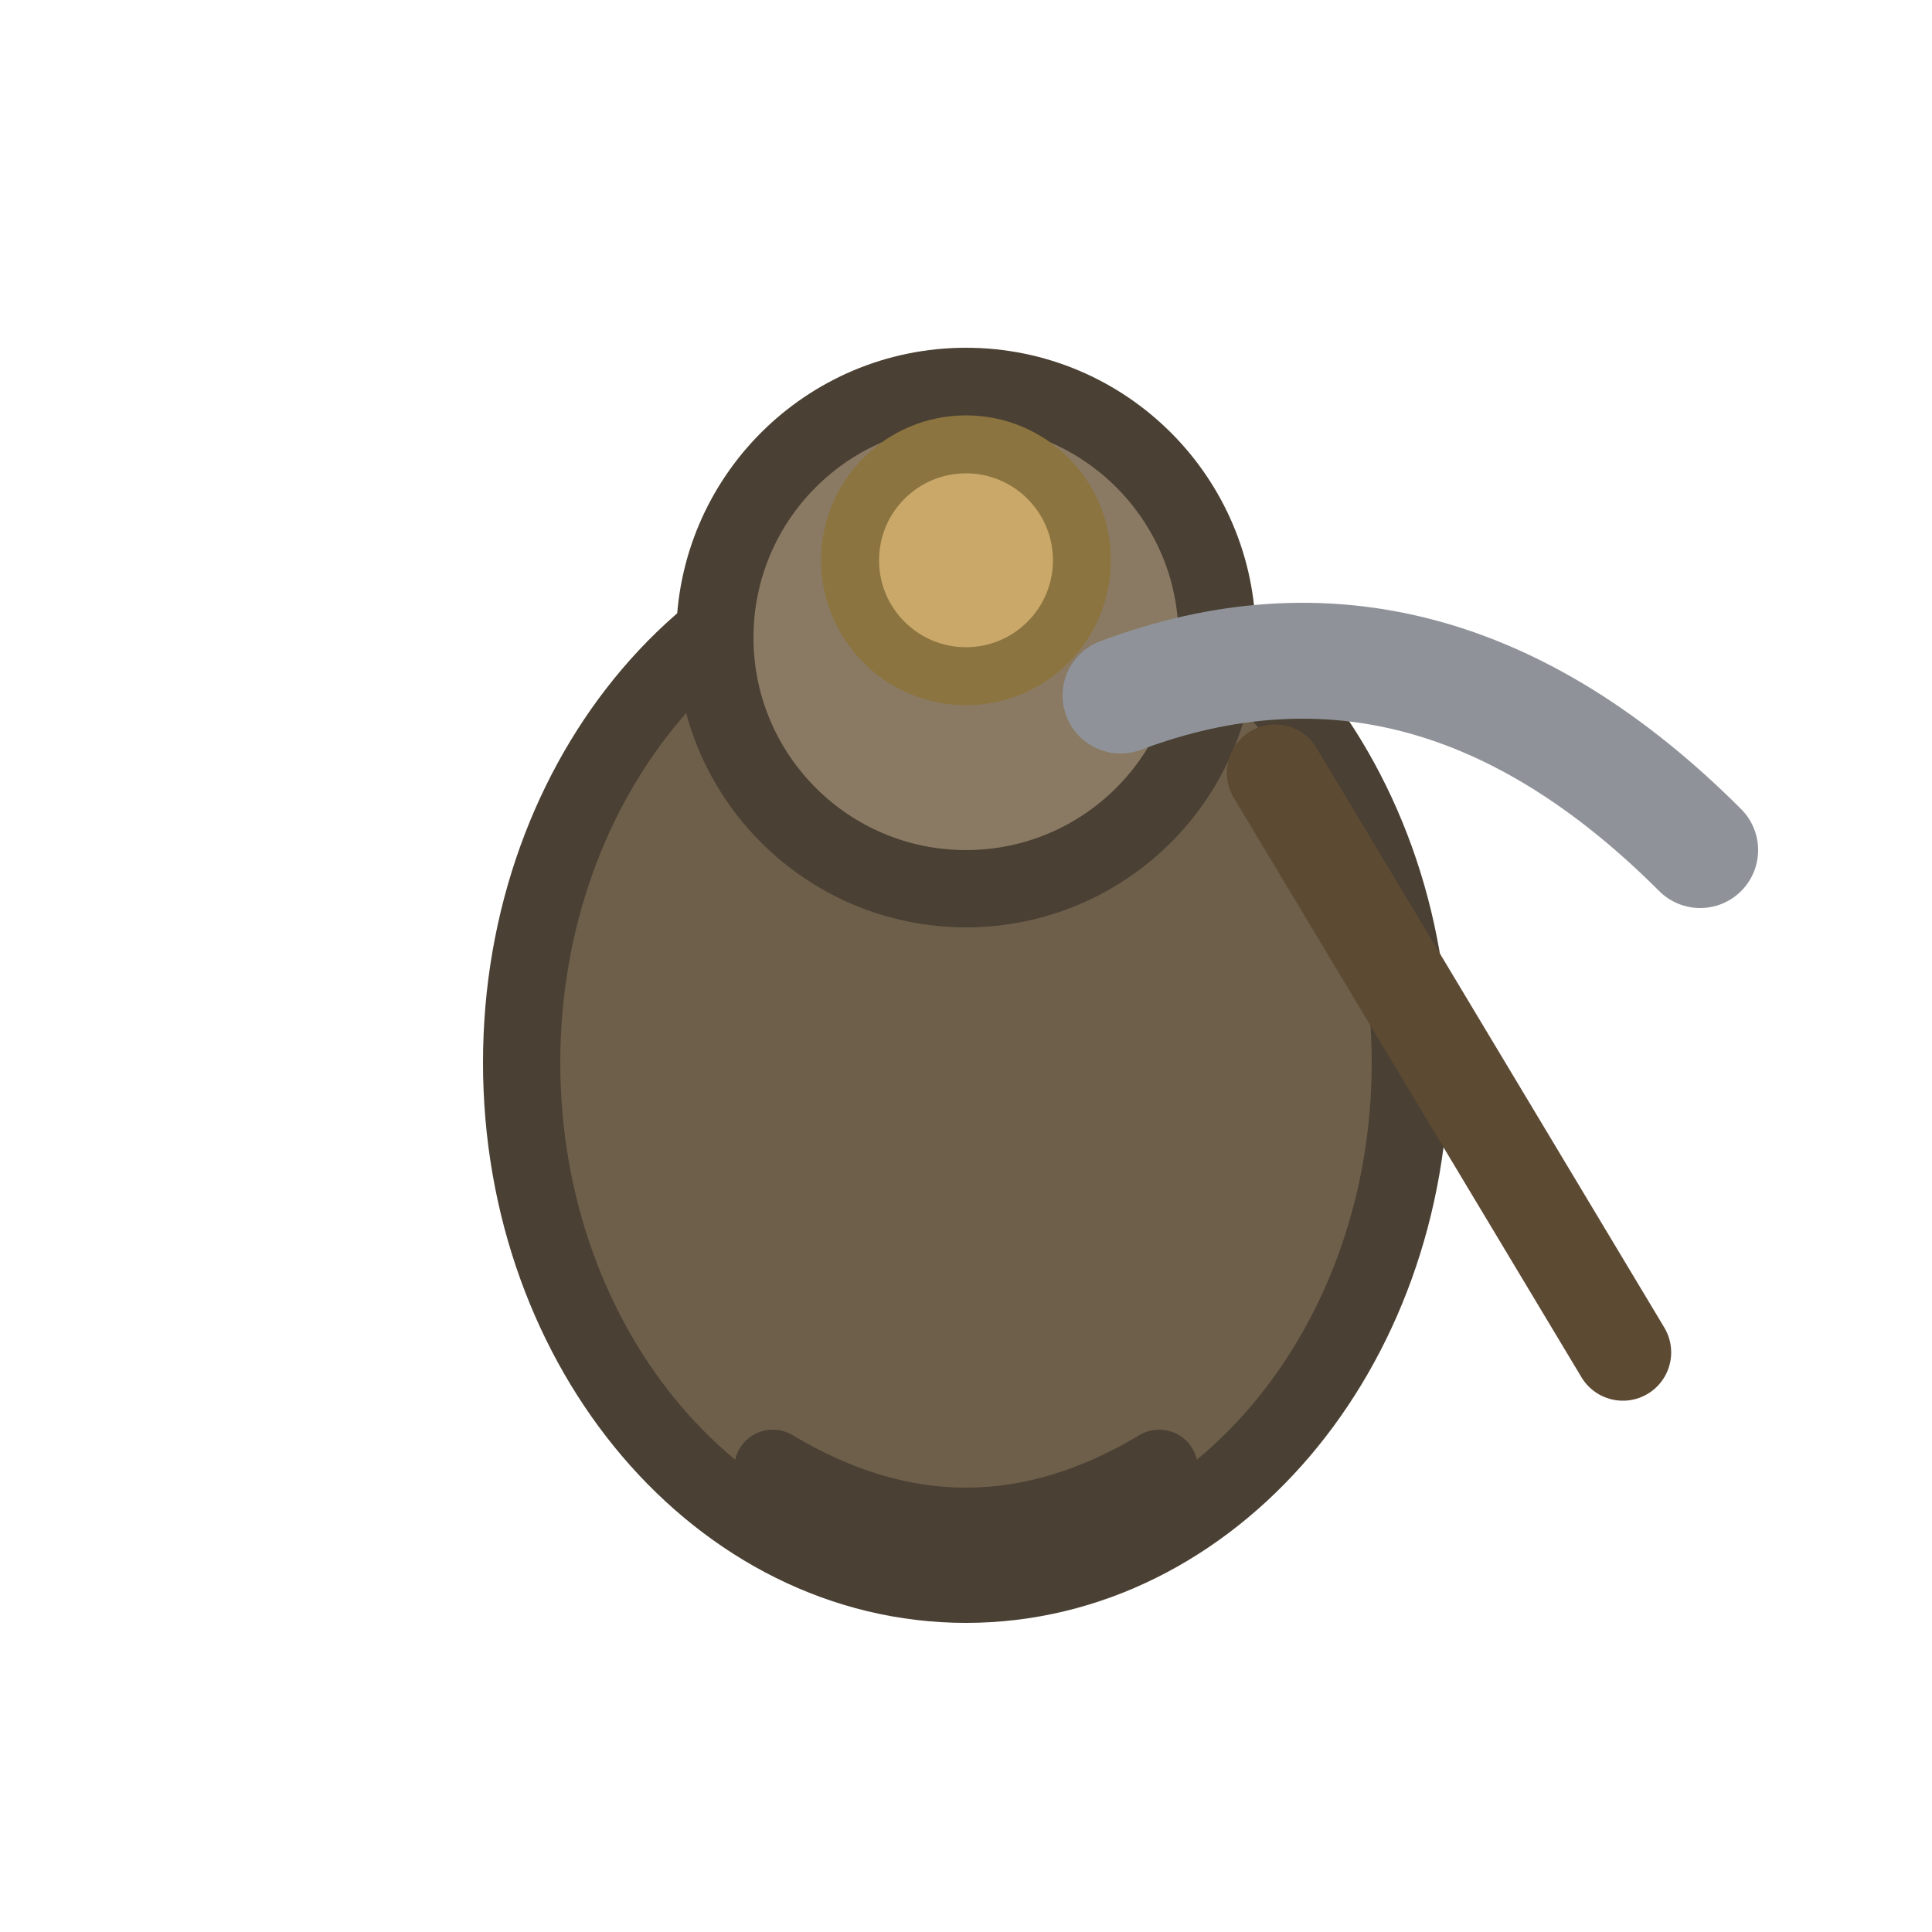
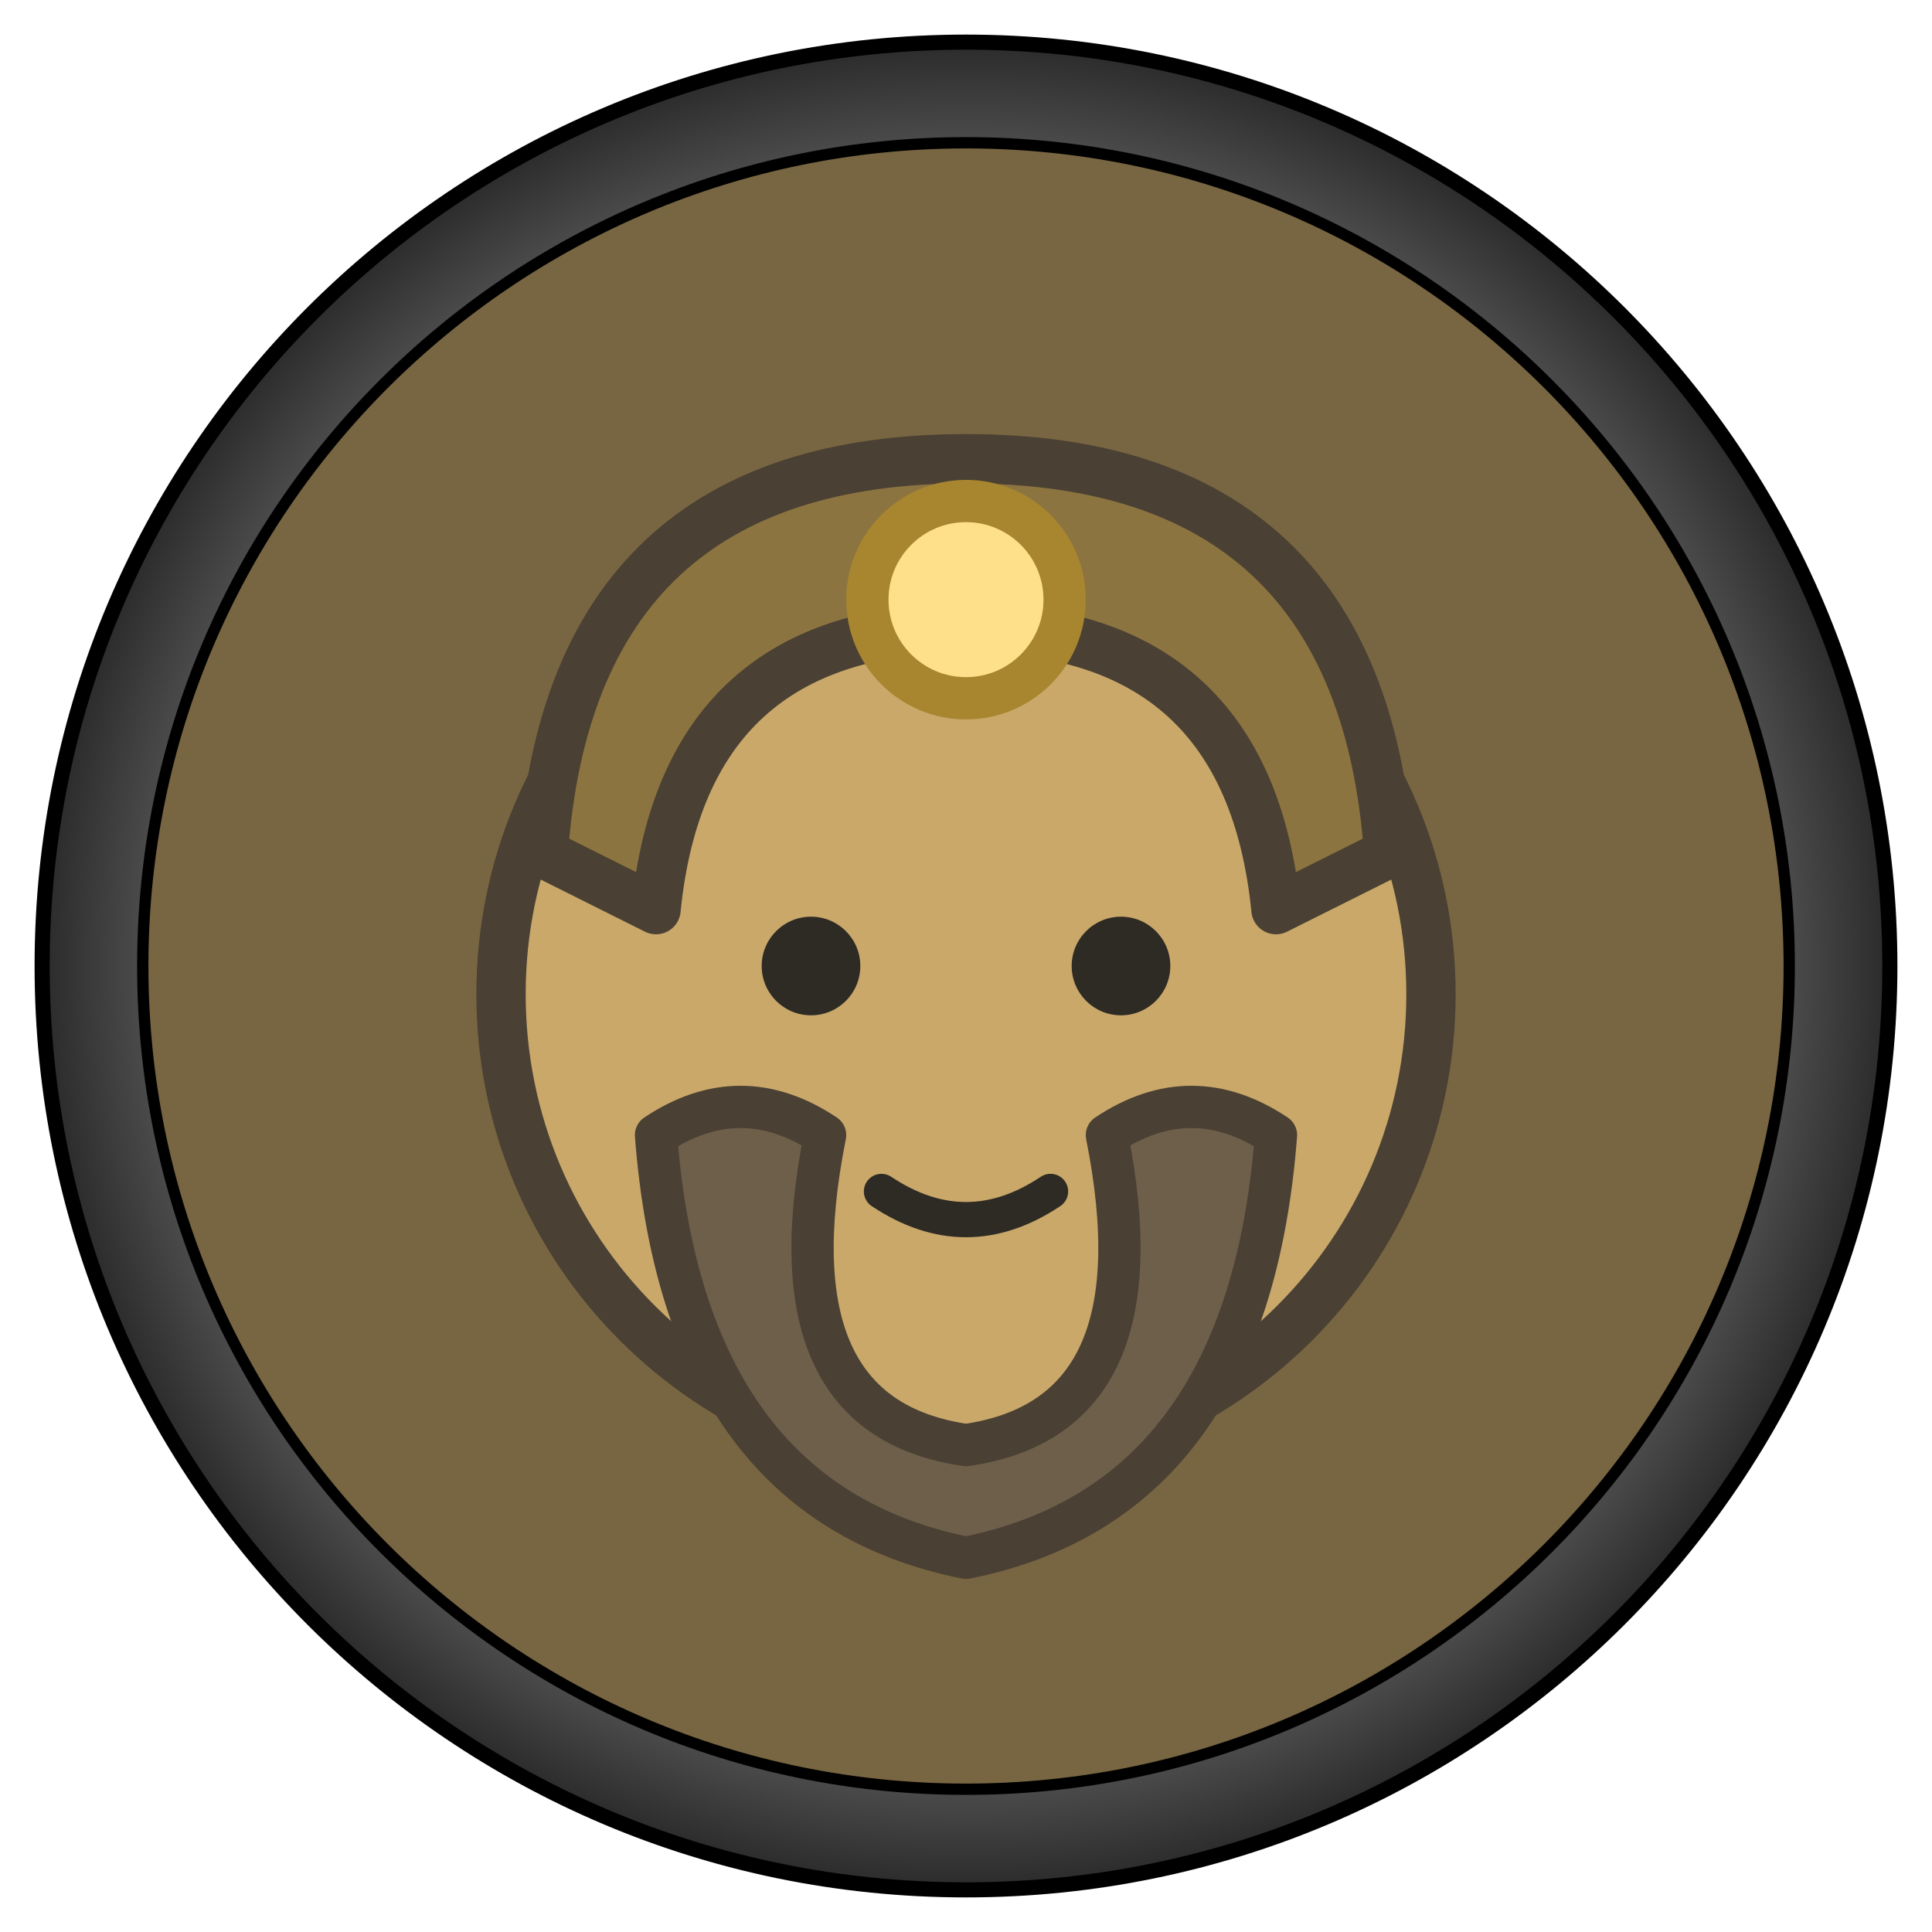
- <svg xmlns="http://www.w3.org/2000/svg" width="100%" height="100%" viewBox="0 0 100 100">
-   <ellipse cx="50" cy="55" rx="23" ry="27" fill="#6e5f4b" stroke="#4a4033" stroke-width="4" />
-   <circle cx="50" cy="33" r="13" fill="#8a7a63" stroke="#4a4033" stroke-width="4" />
-   <circle cx="50" cy="29" r="6" fill="#c9a86a" stroke="#8c7440" stroke-width="3" />
-   <path d="M 66 40 L 84 70" stroke="#5d4a33" stroke-width="5" stroke-linecap="round" />
-   <path d="M 58 36 Q 74 30 88 44" fill="none" stroke="#8f9399" stroke-width="6" stroke-linecap="round" />
-   <path d="M 40 76 q 10 6 20 0" fill="none" stroke="#4a4033" stroke-width="4" stroke-linecap="round" />
+ <svg xmlns="http://www.w3.org/2000/svg" width="100%" height="100%" viewBox="0 0 512 512" version="1.1" xml:space="preserve" style="fill-rule:evenodd;clip-rule:evenodd;stroke-linecap:round;stroke-linejoin:round;stroke-miterlimit:1.5;">
+   <g transform="matrix(1.164025,0,0,1.164025,-57.51083,-54.01875)">
+     <circle cx="269.333" cy="266.333" r="210.333" style="fill:url(#_Radial1);stroke:black;stroke-width:3.44px;" />
+   </g>
+   <g transform="matrix(1.037243,0,0,1.037243,-23.36399,-20.25227)">
+     <circle cx="269.333" cy="266.333" r="210.333" style="fill:rgb(120,102,66);" />
+     <clipPath id="_clip2">
+       <circle cx="269.333" cy="266.333" r="210.333" />
+     </clipPath>
+     <g clip-path="url(#_clip2)">
+       <g transform="matrix(3.6,0,0,3.6,269.3333,266.3333)">
+         <g transform="matrix(1,0,0,1,-50,-50)">
+           <circle cx="50" cy="52" r="33" fill="#c9a86a" stroke="#4a4033" stroke-width="3.5" />
+           <path d="M 20 42 Q 22 14 50 14 Q 78 14 80 42 L 72 46 Q 70 26 50 26 Q 30 26 28 46 Z" fill="#8c7440" stroke="#4a4033" stroke-width="3.5" stroke-linejoin="round" />
+           <circle cx="50" cy="24" r="7" fill="#ffe08a" stroke="#a8862f" stroke-width="3" />
+           <circle cx="39" cy="50" r="3.5" fill="#2e2a24" />
+           <circle cx="61" cy="50" r="3.5" fill="#2e2a24" />
+           <path d="M 28 62 Q 34 58 40 62 Q 36 82 50 84 Q 64 82 60 62 Q 66 58 72 62 Q 70 88 50 92 Q 30 88 28 62 Z" fill="#6e5f4b" stroke="#4a4033" stroke-width="3" stroke-linejoin="round" />
+           <path d="M 44 66 Q 50 70 56 66" fill="none" stroke="#2e2a24" stroke-width="2.5" stroke-linecap="round" />
+         </g>
+       </g>
+     </g>
+     <circle cx="269.333" cy="266.333" r="210.333" style="fill:none;stroke:black;stroke-width:2.89px;" />
+   </g>
+   <defs>
+     <radialGradient id="_Radial1" cx="0" cy="0" r="1" gradientUnits="userSpaceOnUse" gradientTransform="matrix(0,210.3333,-210.3333,0,269.3333,266.3333)">
+       <stop offset="0" style="stop-color:white;stop-opacity:1" />
+       <stop offset="0.48" style="stop-color:rgb(198,198,198);stop-opacity:1" />
+       <stop offset="1" style="stop-color:rgb(44,44,44);stop-opacity:1" />
+     </radialGradient>
+   </defs>
</svg>
